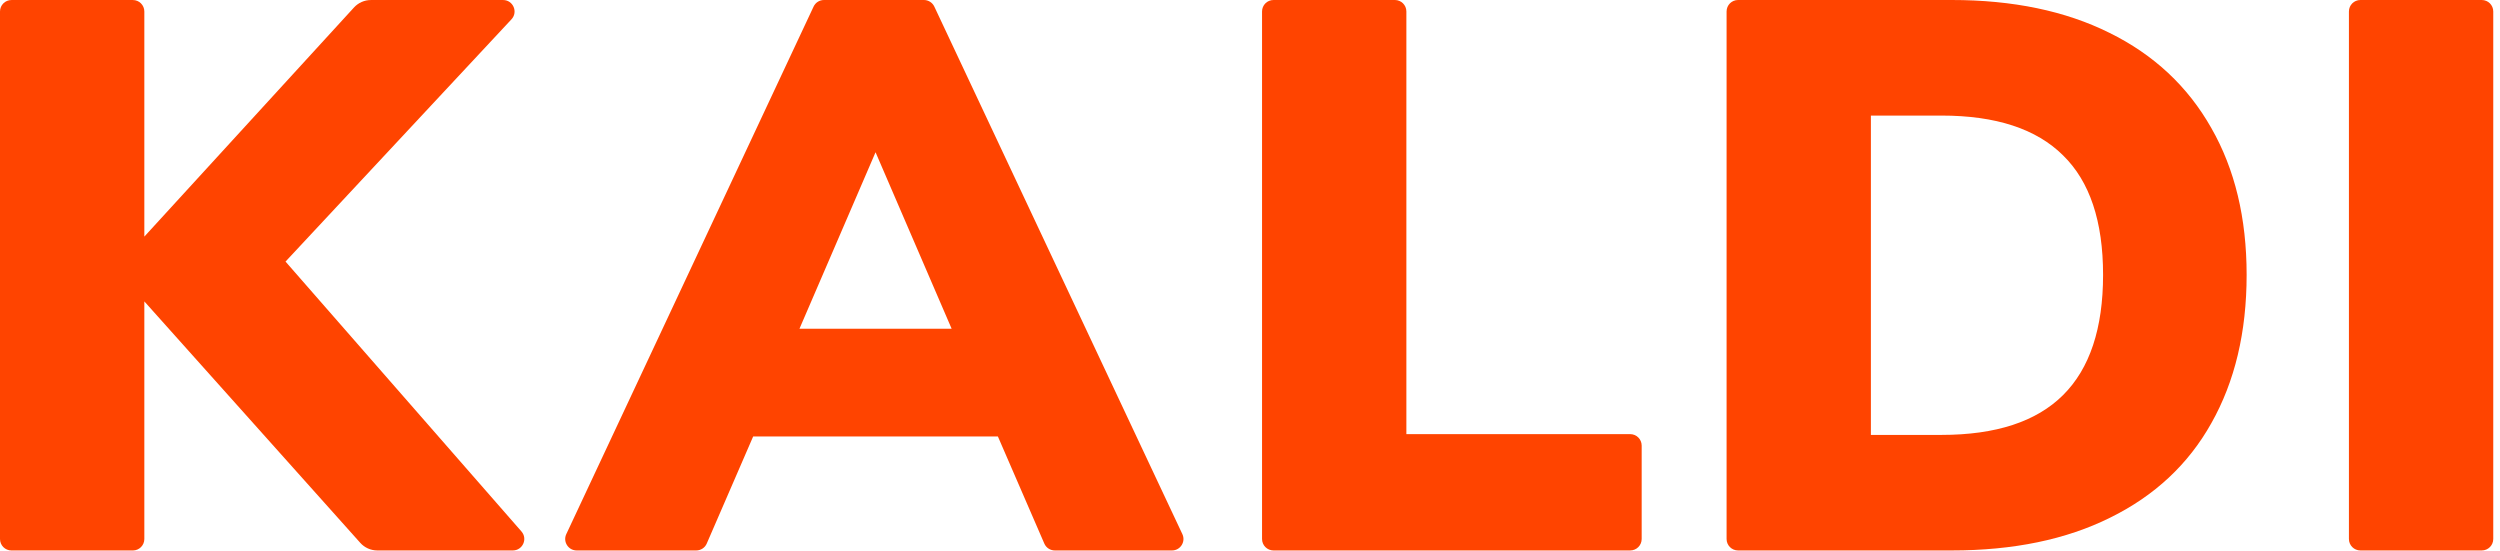
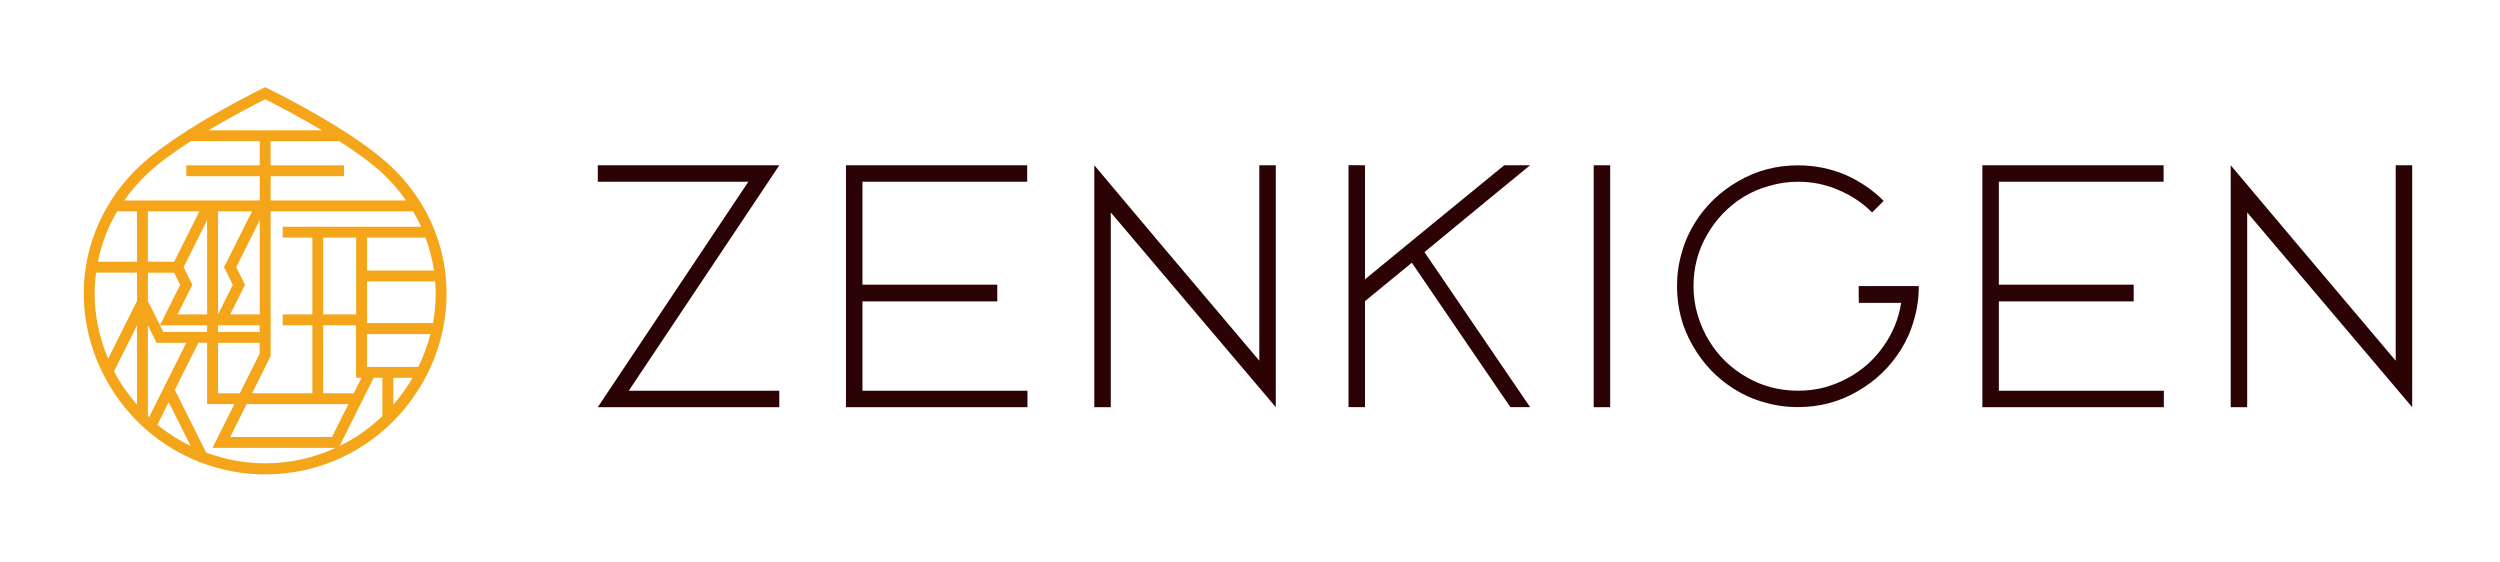
- <svg xmlns="http://www.w3.org/2000/svg" xmlns:xlink="http://www.w3.org/1999/xlink" viewBox="0 0 109 24">
-   <g transform="translate(-1470)">
-     <g style="mix-blend-mode:normal" transform="translate(1470)" fill="#f40">
-       <use xlink:href="#b" style="mix-blend-mode:normal" />
-       <use xlink:href="#c" style="mix-blend-mode:normal" />
-       <use xlink:href="#d" style="mix-blend-mode:normal" />
-       <use xlink:href="#e" style="mix-blend-mode:normal" />
-       <use xlink:href="#f" style="mix-blend-mode:normal" />
-     </g>
-   </g>
-   <defs>
-     <path id="b" d="M22.735 23.171c.283.323.053.829-.376.829h-5.907c-.285 0-.556-.121-.745-.333l-9.414-10.526v10.36c0 .276-.224.5-.5.5h-5.293c-.276 0-.5-.224-.5-.5v-23c0-.276.224-.5.5-.5h5.293c.276 0 .5.224.5.5v9.815l9.141-9.99c.19-.207.457-.325.738-.325h5.762c.437 0 .664.521.366.841l-9.851 10.563 10.287 11.767z" />
-     <path id="c" d="M45.991 24c-.199 0-.38-.118-.459-.301l-2.024-4.669h-10.67l-2.024 4.669c-.079.183-.259.301-.459.301h-5.212c-.366 0-.608-.381-.453-.712l10.782-23c.082-.176.259-.288.453-.288h4.358c.194 0 .37.112.453.287l10.815 23c.156.332-.086.713-.452.713h-5.108zm-11.135-9.668h6.635l-3.317-7.694-3.317 7.694z" />
-     <path id="d" d="M55.525 24c-.276 0-.5-.224-.5-.5v-23c0-.276.224-.5.5-.5h5.293c.276 0 .5.224.5.5v18.428h9.759c.276 0 .5.224.5.5v4.072c0 .276-.224.5-.5.5h-15.552z" />
-     <path id="e" d="M75.279.5c0-.276.224-.5.5-.5h9.315c2.667 0 4.959.477 6.874 1.43 1.938.953 3.42 2.338 4.446 4.153 1.026 1.793 1.539 3.926 1.539 6.4 0 2.496-.513 4.652-1.539 6.468-1.003 1.793-2.474 3.166-4.412 4.119-1.915.953-4.218 1.43-6.908 1.43h-9.315c-.276 0-.5-.224-.5-.5v-23zm9.37 18.462c2.371 0 4.138-.579 5.301-1.736 1.163-1.157 1.744-2.905 1.744-5.242 0-2.338-.581-4.074-1.744-5.209-1.163-1.157-2.93-1.736-5.301-1.736h-3.078v13.923h3.078z" />
-     <path id="f" d="M102.913 24c-.276 0-.5-.224-.5-.5v-23c0-.276.224-.5.5-.5h5.293c.276 0 .5.224.5.5v23c0 .276-.224.5-.5.5h-5.293z" />
-   </defs>
+ <svg xmlns="http://www.w3.org/2000/svg" width="285" height="64" viewBox="0 0 285 64" fill="none">
+   <path d="M44.48 18.88C40.02 14.71 30.88 10.26 30.5 10.07L30.23 9.94L29.96 10.07C29.7 10.2 25.48 12.26 21.39 14.86H21.33V14.9C19.36 16.16 17.42 17.53 15.98 18.88C11.93 22.67 9.64 27.74 9.55 33.15C9.46 38.63 11.69 44.06 15.66 48.04C17.68 50.06 20.05 51.59 22.62 52.62L22.68 52.73L22.79 52.68C25.13 53.59 27.64 54.08 30.23 54.08C35.73 54.08 40.91 51.94 44.8 48.05C48.78 44.07 51 38.65 50.91 33.16C50.82 27.73 48.54 22.67 44.48 18.88ZM49.67 33.16C49.69 34.39 49.58 35.62 49.36 36.83H41.84V32.08H49.6C49.62 32.44 49.66 32.8 49.67 33.16ZM24.85 39.08H29.6V40.31L27.34 44.83H24.85V39.08ZM16.99 47.56C16.95 47.52 16.9 47.48 16.86 47.44V37.09L17.85 39.08H21.23L16.99 47.56ZM16.86 24.09H22.73L19.85 29.84H16.86V24.09ZM15.62 29.84H11.16C11.57 27.81 12.3 25.87 13.36 24.09H15.62V29.84ZM26.93 30.46L29.61 25.1V35.84H26.24L27.93 32.46L26.93 30.46ZM25.54 30.46L26.54 32.46L24.86 35.82V24.09H28.73L25.54 30.46ZM20.93 30.46L23.61 25.1V35.84H20.24L21.93 32.46L20.93 30.46ZM19.85 31.08L20.54 32.46L18.24 37.07L16.86 34.32V31.09H19.85V31.08ZM15.62 46.14C14.6 44.97 13.71 43.69 13 42.33L15.62 37.09V46.14V46.14ZM18.62 37.84L18.24 37.08H23.61V37.84H18.62ZM24.85 37.08H29.6V37.84H24.85V37.08ZM30.78 40.73L30.85 40.6V24.09H47.09C47.43 24.66 47.74 25.25 48.01 25.85H42.21H40.6H32.23V27.09H35.61V35.84H32.23V37.08H35.61V44.83H32.23H28.74L30.78 40.73ZM40.33 44.83H36.84V37.08H40.59V43.07H41.21L40.33 44.83ZM40.6 35.84H36.85V27.09H40.6V35.84ZM32.23 46.07H39.72L37.84 49.82H26.24L28.12 46.07H32.23ZM42.6 43.07H43.59V47.44C42.13 48.84 40.48 49.98 38.71 50.85L42.6 43.07ZM44.84 43.07H47.03C46.4 44.15 45.67 45.18 44.84 46.13V43.07ZM41.84 41.83V38.08H49.07C48.74 39.37 48.28 40.63 47.69 41.83H41.84ZM41.84 30.84V27.09H42.22H48.51C48.96 28.3 49.28 29.56 49.47 30.84H41.84ZM46.29 22.85H30.85V20.09H39.22V18.85H30.85V16.1H38.7C40.54 17.28 42.32 18.56 43.64 19.79C44.64 20.73 45.52 21.76 46.29 22.85ZM30.23 11.32C31.07 11.74 33.78 13.11 36.7 14.86H23.76C26.68 13.11 29.38 11.74 30.23 11.32ZM16.82 19.78C18.14 18.55 19.92 17.27 21.76 16.09H29.61V18.85H21.24V20.09H29.61V22.85H14.17C14.93 21.76 15.81 20.73 16.82 19.78ZM10.95 31.08H15.62V34.31L12.33 40.89C11.29 38.44 10.75 35.81 10.79 33.15C10.8 32.46 10.86 31.77 10.95 31.08ZM17.94 48.43L19.23 45.84L21.74 50.85C20.4 50.19 19.12 49.39 17.94 48.43ZM30.23 52.82C27.9 52.82 25.64 52.39 23.51 51.6L19.93 44.44L22.62 39.07H23.61V46.06H26.72L24.22 51.06H38.25C35.77 52.2 33.05 52.82 30.23 52.82Z" fill="#F5A519" />
+   <path d="M71.68 44.54C75.48 44.54 81.2 44.54 88.84 44.54C88.84 44.96 88.84 45.58 88.84 46.42C84.25 46.42 77.35 46.42 68.15 46.42C68.42 46 68.84 45.38 69.4 44.54C72.93 39.24 78.24 31.3 85.31 20.72C81.51 20.72 75.79 20.72 68.15 20.72C68.15 20.3 68.15 19.68 68.15 18.84C72.74 18.84 79.64 18.84 88.84 18.84C88.57 19.26 88.15 19.88 87.59 20.72C84.05 26.02 78.75 33.96 71.68 44.54Z" fill="#2C0305" />
+   <path d="M117.1 18.84C117.1 19.67 117.1 20.3 117.1 20.72C108.75 20.72 102.5 20.72 98.32 20.72C98.32 28.7 98.32 28.47 98.32 32.45C102.08 32.45 111.8 32.45 113.69 32.45C113.69 33.31 113.69 33.95 113.69 34.36C109.93 34.36 100.21 34.36 98.32 34.36C98.32 36.13 98.32 43.66 98.32 44.54C106.66 44.54 112.94 44.54 117.13 44.54C117.13 45.37 117.13 46 117.13 46.42C106.77 46.42 99.87 46.42 96.44 46.42C96.44 32.63 96.44 23.43 96.44 18.84C105.62 18.84 112.51 18.84 117.1 18.84Z" fill="#2C0305" />
+   <path d="M246.65 18.84C246.65 19.67 246.65 20.3 246.65 20.72C238.3 20.72 232.05 20.72 227.87 20.72C227.87 28.7 227.87 28.47 227.87 32.45C231.63 32.45 241.35 32.45 243.24 32.45C243.24 33.31 243.24 33.95 243.24 34.36C239.48 34.36 229.76 34.36 227.87 34.36C227.87 36.13 227.87 43.66 227.87 44.54C236.21 44.54 242.49 44.54 246.68 44.54C246.68 45.37 246.68 46 246.68 46.42C236.32 46.42 229.42 46.42 225.99 46.42C225.99 32.63 225.99 23.43 225.99 18.84C235.18 18.84 242.06 18.84 246.65 18.84Z" fill="#2C0305" />
+   <path d="M143.56 41.12C143.56 37.41 143.56 29.99 143.56 18.84C143.88 18.84 144.5 18.84 145.44 18.84C145.44 24.98 145.44 34.17 145.44 46.42C141.27 41.49 135 34.09 126.63 24.22C126.63 29.15 126.63 36.55 126.63 46.42C126.21 46.42 125.59 46.42 124.75 46.42C124.75 40.28 124.75 31.09 124.75 18.84C128.91 23.8 135.18 31.23 143.56 41.12Z" fill="#2C0305" />
+   <path d="M155.61 18.84C155.61 21 155.61 25.33 155.61 31.84C158.26 29.66 163.55 25.32 171.48 18.84C172.14 18.84 173.12 18.84 174.43 18.84C171.75 21.02 167.74 24.33 162.39 28.74C165.07 32.67 169.08 38.56 174.43 46.41C173.94 46.41 173.19 46.41 172.18 46.41C169.68 42.75 165.93 37.27 160.95 29.95C159.75 30.93 157.97 32.39 155.61 34.33C155.61 37.01 155.61 41.03 155.61 46.41C155.19 46.41 154.57 46.41 153.73 46.41C153.73 40.27 153.73 31.08 153.73 18.83C154.14 18.84 154.77 18.84 155.61 18.84Z" fill="#2C0305" />
+   <path d="M183.56 18.84C183.56 23.43 183.56 32.62 183.56 46.42H182.64H181.68C181.68 40.28 181.68 31.09 181.68 18.84C182.1 18.84 182.72 18.84 183.56 18.84Z" fill="#2C0305" />
+   <path d="M211.89 32.61C212.8 32.61 213.26 32.61 213.29 32.61C213.34 32.61 214.11 32.61 215.61 32.61C215.98 32.61 216.42 32.61 216.94 32.61C217.46 32.61 218.06 32.61 218.74 32.61C218.74 33.96 218.56 35.25 218.19 36.48C217.85 37.71 217.34 38.85 216.68 39.9C215.45 41.86 213.81 43.43 211.75 44.61C209.69 45.81 207.43 46.41 204.98 46.41C203.63 46.41 202.34 46.23 201.11 45.86C199.88 45.52 198.74 45.01 197.69 44.35C195.73 43.12 194.16 41.48 192.98 39.42C191.78 37.36 191.18 35.09 191.18 32.61C191.18 31.28 191.36 30.01 191.73 28.78C192.07 27.55 192.58 26.41 193.24 25.36C194.47 23.4 196.11 21.83 198.17 20.65C200.23 19.45 202.5 18.85 204.98 18.85C206.87 18.85 208.66 19.21 210.36 19.92C212.03 20.66 213.49 21.65 214.74 22.9L214.41 23.23L213.42 24.22C212.34 23.14 211.08 22.29 209.63 21.68C208.18 21.04 206.64 20.72 204.99 20.72C203.84 20.72 202.73 20.88 201.68 21.2C200.6 21.49 199.61 21.92 198.7 22.49C197.01 23.55 195.64 24.97 194.61 26.76C193.58 28.53 193.06 30.48 193.06 32.61C193.06 33.76 193.22 34.87 193.54 35.92C193.86 37 194.3 37.99 194.87 38.9C195.9 40.59 197.31 41.96 199.1 42.99C200.87 44.02 202.83 44.54 204.99 44.54C206.02 44.54 207.02 44.42 207.97 44.17C208.95 43.9 209.86 43.53 210.69 43.07C212.29 42.21 213.61 41.03 214.67 39.54C215.75 38.04 216.44 36.37 216.73 34.53C215.65 34.53 214.04 34.53 211.91 34.53C211.89 34.11 211.89 33.47 211.89 32.61Z" fill="#2C0305" />
+   <path d="M273.11 41.12C273.11 37.41 273.11 29.99 273.11 18.84C273.43 18.84 274.05 18.84 274.99 18.84C274.99 24.98 274.99 34.17 274.99 46.42C270.82 41.49 264.55 34.09 256.18 24.22C256.18 29.15 256.18 36.55 256.18 46.42C255.76 46.42 255.14 46.42 254.3 46.42C254.3 40.28 254.3 31.09 254.3 18.84C258.47 23.8 264.74 31.23 273.11 41.12Z" fill="#2C0305" />
</svg>
